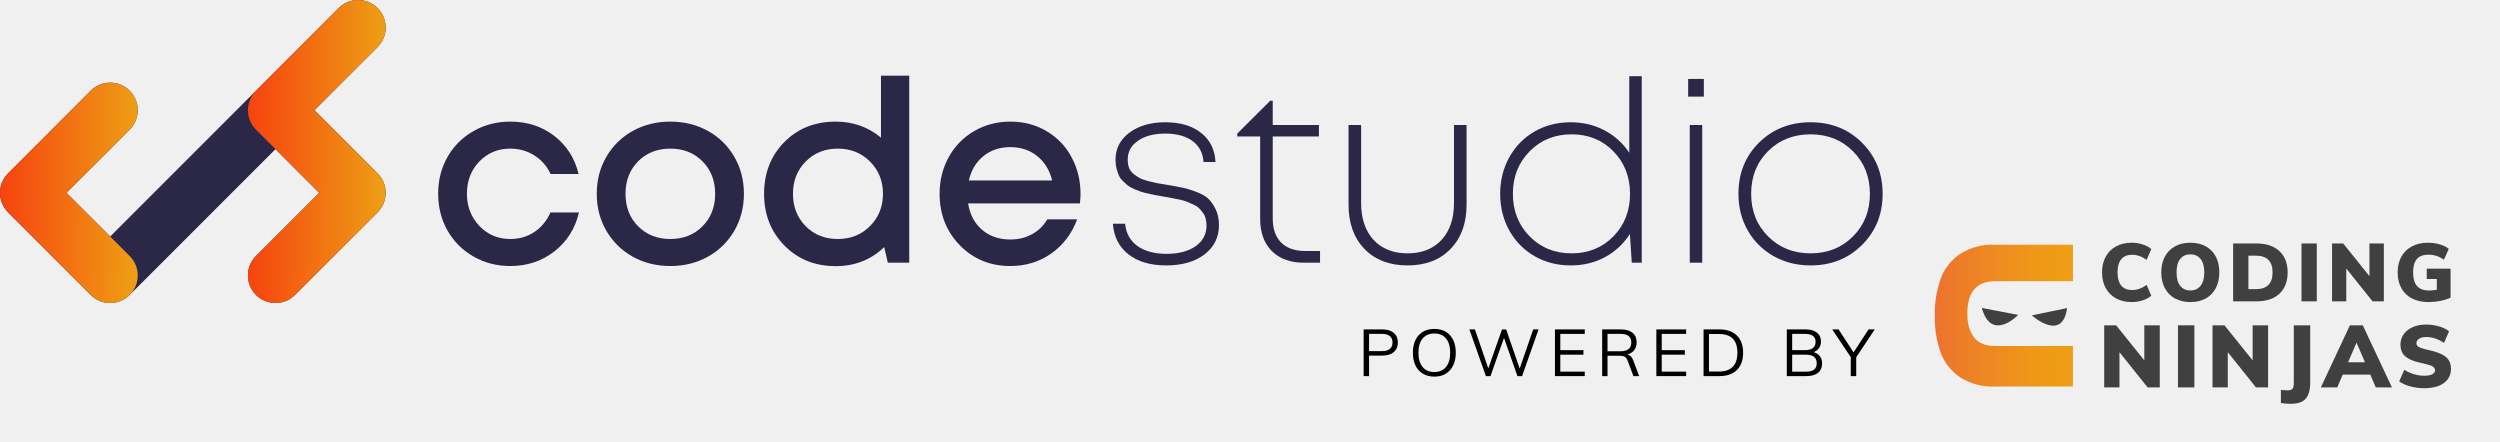
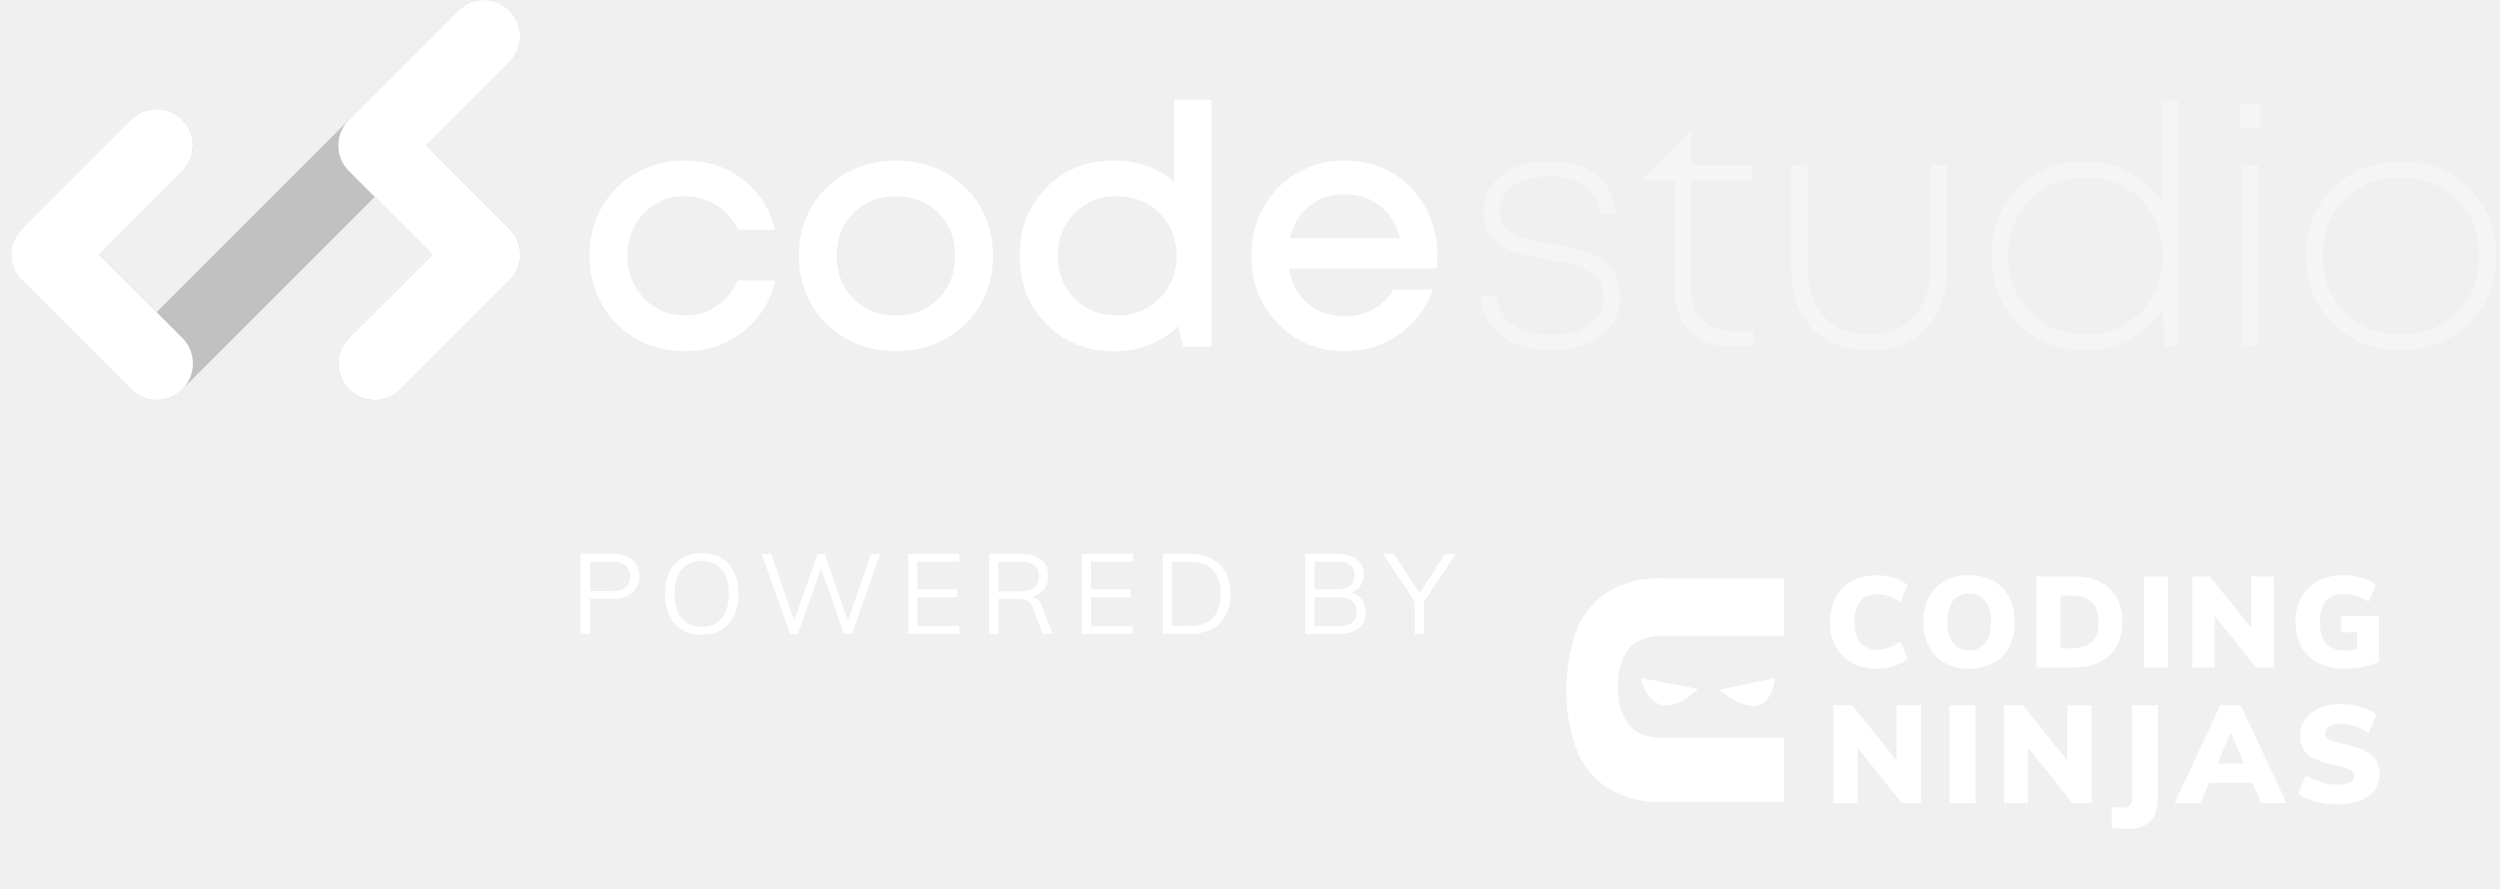
- <svg xmlns="http://www.w3.org/2000/svg" width="198" height="35" viewBox="0 0 198 35" fill="none">
-   <path fill-rule="evenodd" clip-rule="evenodd" d="M29.906 0.639C30.758 1.491 30.758 2.873 29.906 3.725L24.903 8.727L29.906 13.73C30.758 14.582 30.758 15.963 29.906 16.815L23.361 23.361C22.509 24.213 21.127 24.213 20.275 23.361C19.423 22.509 19.423 21.127 20.275 20.275L25.278 15.273L21.818 11.813L10.27 23.361C9.418 24.213 8.036 24.213 7.184 23.361L0.639 16.815C-0.213 15.963 -0.213 14.582 0.639 13.73L7.184 7.184C8.036 6.332 9.418 6.332 10.27 7.184C11.122 8.036 11.122 9.418 10.27 10.27L5.267 15.273L8.727 18.732L26.82 0.639C27.673 -0.213 29.054 -0.213 29.906 0.639Z" fill="#2A2747" />
-   <path fill-rule="evenodd" clip-rule="evenodd" d="M29.906 0.639C30.758 1.491 30.758 2.873 29.906 3.725L24.903 8.727L29.906 13.73C30.758 14.582 30.758 15.963 29.906 16.815L23.36 23.361C22.509 24.213 21.127 24.213 20.275 23.361C19.423 22.509 19.423 21.127 20.275 20.275L25.278 15.273L20.275 10.27C19.423 9.418 19.423 8.036 20.275 7.184L26.82 0.639C27.672 -0.213 29.054 -0.213 29.906 0.639Z" fill="url(#paint0_linear)" />
-   <path fill-rule="evenodd" clip-rule="evenodd" d="M10.27 7.185C11.122 8.037 11.122 9.418 10.27 10.27L5.267 15.273L10.27 20.275C11.122 21.128 11.122 22.509 10.27 23.361C9.418 24.213 8.036 24.213 7.184 23.361L0.639 16.816C-0.213 15.963 -0.213 14.582 0.639 13.73L7.184 7.185C8.036 6.333 9.418 6.333 10.27 7.185Z" fill="url(#paint1_linear)" />
-   <path d="M40.412 21.069C39.347 21.069 38.377 20.819 37.503 20.319C36.629 19.82 35.942 19.133 35.442 18.259C34.949 17.384 34.703 16.412 34.703 15.34C34.703 14.269 34.949 13.299 35.442 12.432C35.942 11.557 36.629 10.874 37.503 10.381C38.377 9.881 39.35 9.632 40.421 9.632C41.762 9.632 42.922 10.009 43.902 10.765C44.881 11.521 45.522 12.527 45.824 13.782H43.606C43.317 13.158 42.89 12.668 42.324 12.313C41.759 11.952 41.121 11.771 40.412 11.771C39.432 11.771 38.614 12.113 37.956 12.796C37.306 13.48 36.98 14.328 36.98 15.34C36.98 16.352 37.309 17.204 37.966 17.894C38.624 18.584 39.439 18.929 40.412 18.929C41.128 18.929 41.762 18.745 42.314 18.377C42.873 18.009 43.3 17.493 43.596 16.829H45.854C45.552 18.104 44.904 19.13 43.912 19.905C42.919 20.681 41.752 21.069 40.412 21.069Z" fill="#2A2747" />
-   <path d="M56.068 20.329C55.181 20.822 54.189 21.069 53.091 21.069C51.993 21.069 51.001 20.822 50.113 20.329C49.226 19.83 48.529 19.146 48.023 18.278C47.517 17.404 47.264 16.428 47.264 15.35C47.264 14.265 47.517 13.289 48.023 12.422C48.529 11.548 49.226 10.864 50.113 10.371C51.001 9.878 51.993 9.632 53.091 9.632C54.189 9.632 55.181 9.878 56.068 10.371C56.956 10.864 57.653 11.548 58.159 12.422C58.665 13.296 58.918 14.272 58.918 15.35C58.918 16.428 58.665 17.404 58.159 18.278C57.653 19.146 56.956 19.83 56.068 20.329ZM50.537 17.923C51.208 18.594 52.059 18.929 53.091 18.929C54.123 18.929 54.971 18.594 55.635 17.923C56.305 17.253 56.64 16.395 56.64 15.35C56.64 14.305 56.305 13.447 55.635 12.777C54.971 12.106 54.123 11.771 53.091 11.771C52.059 11.771 51.208 12.106 50.537 12.777C49.873 13.447 49.541 14.305 49.541 15.35C49.541 16.395 49.873 17.253 50.537 17.923Z" fill="#2A2747" />
-   <path d="M69.773 5.993H72.011V20.802H70.315L70.029 19.57C68.984 20.576 67.703 21.078 66.184 21.078C64.548 21.078 63.194 20.533 62.122 19.442C61.051 18.351 60.515 16.987 60.515 15.35C60.515 13.707 61.047 12.343 62.112 11.258C63.184 10.174 64.541 9.632 66.184 9.632C67.565 9.632 68.761 10.056 69.773 10.903V5.993ZM63.808 17.913C64.479 18.591 65.326 18.929 66.352 18.929C67.377 18.929 68.228 18.587 68.906 17.904C69.589 17.22 69.931 16.369 69.931 15.35C69.931 14.331 69.589 13.48 68.906 12.796C68.228 12.113 67.377 11.771 66.352 11.771C65.326 11.771 64.479 12.113 63.808 12.796C63.138 13.473 62.803 14.325 62.803 15.35C62.803 16.375 63.138 17.23 63.808 17.913Z" fill="#2A2747" />
-   <path d="M85.578 15.38C85.578 15.59 85.561 15.833 85.529 16.109H76.675C76.813 16.99 77.181 17.687 77.779 18.2C78.377 18.712 79.123 18.968 80.017 18.968C80.661 18.968 81.237 18.827 81.743 18.545C82.255 18.262 82.656 17.871 82.945 17.371H85.312C84.878 18.522 84.191 19.425 83.251 20.083C82.311 20.74 81.233 21.069 80.017 21.069C78.427 21.069 77.096 20.523 76.024 19.432C74.953 18.334 74.417 16.974 74.417 15.35C74.417 14.279 74.66 13.306 75.147 12.432C75.633 11.557 76.303 10.874 77.158 10.381C78.012 9.881 78.966 9.632 80.017 9.632C81.102 9.632 82.071 9.891 82.926 10.411C83.78 10.923 84.434 11.617 84.888 12.491C85.348 13.358 85.578 14.321 85.578 15.38ZM80.017 11.653C79.182 11.653 78.472 11.889 77.888 12.363C77.302 12.836 76.918 13.48 76.734 14.295H83.33C83.126 13.467 82.728 12.819 82.137 12.353C81.552 11.886 80.845 11.653 80.017 11.653Z" fill="#2A2747" />
-   <path d="M92.361 21.021C91.119 21.021 90.123 20.729 89.374 20.144C88.624 19.552 88.214 18.744 88.141 17.718H89.108C89.18 18.474 89.505 19.062 90.084 19.483C90.669 19.897 91.438 20.104 92.391 20.104C93.344 20.104 94.11 19.904 94.688 19.503C95.267 19.095 95.556 18.55 95.556 17.866C95.556 17.662 95.533 17.475 95.487 17.304C95.441 17.127 95.365 16.972 95.26 16.841C95.161 16.703 95.056 16.581 94.945 16.476C94.839 16.371 94.695 16.279 94.511 16.2C94.333 16.114 94.172 16.042 94.028 15.983C93.883 15.924 93.692 15.868 93.456 15.815C93.219 15.763 93.019 15.723 92.854 15.697C92.697 15.664 92.486 15.625 92.223 15.579C91.947 15.533 91.737 15.496 91.592 15.47C91.448 15.444 91.244 15.401 90.981 15.342C90.718 15.283 90.514 15.23 90.37 15.184C90.232 15.132 90.054 15.063 89.837 14.977C89.627 14.885 89.459 14.793 89.334 14.701C89.216 14.603 89.085 14.484 88.94 14.346C88.795 14.208 88.687 14.06 88.615 13.903C88.542 13.738 88.48 13.551 88.427 13.341C88.375 13.13 88.349 12.903 88.349 12.66C88.349 11.773 88.713 11.056 89.443 10.511C90.172 9.959 91.126 9.683 92.302 9.683C93.485 9.683 94.428 9.965 95.132 10.531C95.842 11.089 96.22 11.855 96.266 12.828H95.319C95.273 12.118 94.984 11.566 94.451 11.171C93.919 10.777 93.196 10.58 92.282 10.58C91.388 10.58 90.669 10.771 90.123 11.152C89.584 11.526 89.315 12.023 89.315 12.64C89.315 12.877 89.348 13.091 89.413 13.281C89.486 13.465 89.604 13.627 89.768 13.764C89.933 13.896 90.09 14.004 90.242 14.09C90.393 14.175 90.616 14.258 90.912 14.336C91.208 14.409 91.448 14.464 91.632 14.504C91.816 14.537 92.092 14.583 92.46 14.642C92.973 14.727 93.364 14.8 93.633 14.859C93.909 14.912 94.261 15.017 94.688 15.174C95.122 15.332 95.451 15.513 95.674 15.717C95.898 15.921 96.098 16.203 96.275 16.565C96.453 16.926 96.542 17.347 96.542 17.827C96.542 18.793 96.157 19.569 95.388 20.154C94.626 20.732 93.617 21.021 92.361 21.021Z" fill="#2A2747" />
-   <path d="M103.355 19.877H104.548V20.804H103.246C102.181 20.804 101.34 20.495 100.722 19.877C100.111 19.259 99.805 18.412 99.805 17.334V10.807H97.991V10.58L100.604 7.977H100.801V9.9H104.459V10.807H100.801V17.304C100.801 18.126 101.021 18.76 101.462 19.207C101.909 19.654 102.54 19.877 103.355 19.877Z" fill="#2A2747" />
-   <path d="M114.88 19.72C114.039 20.587 112.905 21.021 111.479 21.021C110.053 21.021 108.915 20.587 108.067 19.72C107.226 18.845 106.805 17.679 106.805 16.22V9.9H107.801V16.081C107.801 17.311 108.13 18.284 108.787 19C109.451 19.71 110.348 20.065 111.479 20.065C112.616 20.065 113.513 19.71 114.171 19C114.828 18.284 115.156 17.311 115.156 16.081V9.9H116.152V16.22C116.152 17.679 115.728 18.845 114.88 19.72Z" fill="#2A2747" />
-   <path d="M129.039 6.035H130.025V20.804H129.236L129.088 18.527C128.595 19.302 127.941 19.914 127.126 20.36C126.311 20.801 125.4 21.021 124.395 21.021C123.337 21.021 122.38 20.775 121.526 20.282C120.678 19.789 120.014 19.112 119.534 18.251C119.054 17.383 118.814 16.417 118.814 15.352C118.814 14.287 119.054 13.324 119.534 12.463C120.014 11.595 120.678 10.915 121.526 10.422C122.38 9.929 123.337 9.683 124.395 9.683C125.381 9.683 126.275 9.896 127.077 10.324C127.885 10.751 128.539 11.342 129.039 12.098V6.035ZM124.464 20.065C125.798 20.065 126.902 19.618 127.777 18.724C128.657 17.83 129.098 16.706 129.098 15.352C129.098 13.998 128.657 12.874 127.777 11.98C126.902 11.086 125.798 10.639 124.464 10.639C123.136 10.639 122.029 11.089 121.141 11.99C120.26 12.884 119.82 14.004 119.82 15.352C119.82 16.693 120.26 17.814 121.141 18.714C122.029 19.614 123.136 20.065 124.464 20.065Z" fill="#2A2747" />
-   <path d="M133.702 7.652V6.252H134.944V7.652H133.702ZM133.83 20.804V9.9H134.816V20.804H133.83Z" fill="#2A2747" />
-   <path d="M143.394 21.021C142.323 21.021 141.35 20.778 140.476 20.291C139.608 19.799 138.924 19.122 138.425 18.26C137.932 17.393 137.685 16.423 137.685 15.352C137.685 13.722 138.228 12.371 139.312 11.3C140.403 10.222 141.764 9.683 143.394 9.683C145.024 9.683 146.382 10.222 147.466 11.3C148.557 12.378 149.103 13.728 149.103 15.352C149.103 16.975 148.557 18.326 147.466 19.404C146.382 20.482 145.024 21.021 143.394 21.021ZM143.394 20.065C144.748 20.065 145.869 19.618 146.756 18.724C147.65 17.83 148.097 16.706 148.097 15.352C148.097 13.998 147.65 12.874 146.756 11.98C145.869 11.086 144.748 10.639 143.394 10.639C142.04 10.639 140.916 11.086 140.022 11.98C139.135 12.867 138.691 13.991 138.691 15.352C138.691 16.706 139.138 17.83 140.032 18.724C140.926 19.618 142.047 20.065 143.394 20.065Z" fill="#2A2747" />
-   <path d="M108 26.09H109.49C109.874 26.09 110.173 26.182 110.387 26.366C110.603 26.549 110.712 26.802 110.712 27.124C110.712 27.446 110.603 27.7 110.387 27.887C110.17 28.07 109.871 28.162 109.49 28.162H108.43V29.788H108V26.09ZM109.453 27.809C109.729 27.809 109.937 27.75 110.077 27.633C110.217 27.515 110.287 27.345 110.287 27.124C110.287 26.902 110.217 26.734 110.077 26.62C109.937 26.502 109.729 26.444 109.453 26.444H108.43V27.809H109.453Z" fill="black" />
-   <path d="M113.599 29.829C113.253 29.829 112.952 29.753 112.697 29.601C112.442 29.448 112.244 29.23 112.104 28.946C111.968 28.659 111.9 28.323 111.9 27.939C111.9 27.551 111.968 27.215 112.104 26.932C112.241 26.648 112.437 26.43 112.692 26.277C112.947 26.125 113.25 26.049 113.599 26.049C113.949 26.049 114.252 26.125 114.507 26.277C114.762 26.43 114.958 26.648 115.094 26.932C115.231 27.215 115.299 27.549 115.299 27.934C115.299 28.322 115.229 28.657 115.089 28.941C114.953 29.225 114.757 29.445 114.502 29.601C114.246 29.753 113.946 29.829 113.599 29.829ZM113.599 29.466C113.994 29.466 114.302 29.332 114.523 29.066C114.743 28.799 114.853 28.422 114.853 27.934C114.853 27.446 114.743 27.07 114.523 26.807C114.306 26.544 113.998 26.412 113.599 26.412C113.201 26.412 112.891 26.546 112.671 26.812C112.451 27.075 112.341 27.449 112.341 27.934C112.341 28.422 112.451 28.799 112.671 29.066C112.891 29.332 113.201 29.466 113.599 29.466Z" fill="black" />
-   <path d="M121.854 26.09L120.548 29.788H120.181L119.116 26.76L118.046 29.788H117.684L116.373 26.09H116.814L117.873 29.18L118.959 26.09L119.289 26.096L120.359 29.19L121.43 26.09H121.854Z" fill="black" />
-   <path d="M123.152 26.09H125.512V26.444H123.576V27.731H125.407V28.09H123.576V29.434H125.512V29.788H123.152V26.09Z" fill="black" />
-   <path d="M129.823 29.788H129.366L128.905 28.557C128.849 28.405 128.77 28.302 128.669 28.25C128.571 28.199 128.431 28.173 128.249 28.173H127.316V29.788H126.891V26.09H128.375C128.777 26.09 129.085 26.179 129.298 26.355C129.515 26.532 129.623 26.786 129.623 27.119C129.623 27.361 129.559 27.565 129.429 27.731C129.303 27.894 129.12 28.01 128.879 28.079C128.987 28.096 129.08 28.143 129.157 28.219C129.234 28.292 129.298 28.398 129.351 28.536L129.823 29.788ZM128.338 27.82C128.912 27.82 129.199 27.588 129.199 27.124C129.199 26.895 129.129 26.726 128.989 26.615C128.849 26.501 128.632 26.444 128.338 26.444H127.316V27.82H128.338Z" fill="black" />
-   <path d="M131.183 26.09H133.543V26.444H131.608V27.731H133.439V28.09H131.608V29.434H133.543V29.788H131.183V26.09Z" fill="black" />
-   <path d="M134.922 26.09H136.176C136.774 26.09 137.235 26.251 137.561 26.573C137.889 26.892 138.054 27.345 138.054 27.934C138.054 28.526 137.889 28.983 137.561 29.305C137.235 29.627 136.774 29.788 136.176 29.788H134.922V26.09ZM136.15 29.424C136.632 29.424 136.994 29.299 137.235 29.05C137.48 28.801 137.603 28.429 137.603 27.934C137.603 26.947 137.118 26.454 136.15 26.454H135.352V29.424H136.15Z" fill="black" />
-   <path d="M143.634 27.887C143.847 27.946 144.013 28.053 144.132 28.209C144.251 28.361 144.31 28.552 144.31 28.78C144.31 29.102 144.202 29.351 143.985 29.528C143.768 29.701 143.462 29.788 143.067 29.788H141.515V26.09H143.015C143.396 26.09 143.691 26.175 143.901 26.345C144.114 26.511 144.221 26.748 144.221 27.056C144.221 27.253 144.169 27.425 144.064 27.57C143.962 27.712 143.819 27.818 143.634 27.887ZM141.94 27.731H142.947C143.226 27.731 143.438 27.676 143.581 27.565C143.725 27.454 143.796 27.292 143.796 27.077C143.796 26.655 143.513 26.444 142.947 26.444H141.94V27.731ZM143.03 29.434C143.324 29.434 143.539 29.381 143.676 29.273C143.816 29.163 143.885 28.995 143.885 28.77C143.885 28.316 143.6 28.09 143.03 28.09H141.94V29.434H143.03Z" fill="black" />
-   <path d="M147.012 28.292V29.788H146.581V28.287L145.113 26.09H145.616L146.802 27.908L147.987 26.09H148.48L147.012 28.292Z" fill="black" />
-   <path d="M167.584 23.631C167.23 23.436 166.957 23.16 166.766 22.804C166.575 22.447 166.48 22.035 166.48 21.567C166.48 21.104 166.575 20.695 166.766 20.341C166.957 19.987 167.23 19.712 167.584 19.517C167.938 19.322 168.353 19.224 168.83 19.224C169.13 19.224 169.421 19.269 169.702 19.36C169.983 19.45 170.209 19.572 170.381 19.727L170.014 20.583C169.641 20.312 169.254 20.177 168.855 20.177C168.486 20.177 168.203 20.294 168.005 20.528C167.808 20.762 167.709 21.108 167.709 21.567C167.709 22.031 167.808 22.381 168.005 22.617C168.203 22.853 168.486 22.971 168.855 22.971C169.254 22.971 169.641 22.836 170.014 22.565L170.381 23.421C170.209 23.576 169.983 23.698 169.702 23.788C169.421 23.878 169.13 23.923 168.83 23.923C168.353 23.924 167.938 23.826 167.584 23.631Z" fill="#404041" />
-   <path d="M172.255 23.637C171.907 23.447 171.64 23.173 171.453 22.817C171.266 22.46 171.173 22.044 171.173 21.567C171.173 21.091 171.267 20.677 171.456 20.325C171.645 19.973 171.912 19.702 172.258 19.511C172.603 19.32 173.01 19.224 173.478 19.224C173.946 19.224 174.352 19.32 174.698 19.511C175.043 19.702 175.308 19.973 175.493 20.325C175.677 20.677 175.77 21.091 175.77 21.567C175.77 22.044 175.677 22.46 175.493 22.817C175.308 23.173 175.043 23.447 174.698 23.637C174.352 23.828 173.946 23.924 173.478 23.924C173.01 23.924 172.602 23.828 172.255 23.637ZM174.286 22.636C174.481 22.392 174.579 22.036 174.579 21.568C174.579 21.104 174.481 20.751 174.286 20.509C174.09 20.266 173.821 20.145 173.478 20.145C173.134 20.145 172.866 20.265 172.673 20.506C172.48 20.746 172.384 21.1 172.384 21.568C172.384 22.04 172.48 22.397 172.673 22.64C172.866 22.882 173.134 23.003 173.478 23.003C173.821 23.003 174.09 22.881 174.286 22.636Z" fill="#404041" />
-   <path d="M176.864 19.282H178.737C179.244 19.282 179.68 19.374 180.047 19.556C180.414 19.739 180.695 20.002 180.891 20.345C181.086 20.688 181.184 21.096 181.184 21.568C181.184 22.044 181.087 22.455 180.894 22.801C180.701 23.146 180.421 23.41 180.054 23.593C179.687 23.775 179.248 23.866 178.737 23.866H176.864V19.282ZM178.654 22.901C179.1 22.901 179.434 22.79 179.655 22.569C179.876 22.348 179.987 22.015 179.987 21.568C179.987 20.688 179.542 20.248 178.654 20.248H178.074V22.901H178.654Z" fill="#404041" />
-   <path d="M182.278 19.282H183.489V23.866H182.278V19.282Z" fill="#404041" />
-   <path d="M188.8 19.282V23.866H187.905L185.825 21.265V23.866H184.699V19.282H185.581L187.66 21.87V19.282H188.8Z" fill="#404041" />
-   <path d="M194.085 21.278V23.576C193.841 23.688 193.567 23.774 193.264 23.834C192.962 23.894 192.651 23.924 192.334 23.924C191.836 23.924 191.404 23.829 191.037 23.641C190.67 23.452 190.387 23.18 190.19 22.826C189.992 22.472 189.894 22.053 189.894 21.568C189.894 21.096 189.992 20.683 190.19 20.328C190.387 19.974 190.666 19.702 191.027 19.511C191.387 19.32 191.808 19.224 192.289 19.224C192.619 19.224 192.931 19.267 193.225 19.353C193.519 19.439 193.759 19.557 193.943 19.707L193.563 20.563C193.353 20.426 193.15 20.326 192.955 20.264C192.76 20.202 192.551 20.171 192.327 20.171C191.919 20.171 191.616 20.285 191.416 20.515C191.217 20.745 191.117 21.096 191.117 21.567C191.117 22.057 191.221 22.419 191.429 22.655C191.637 22.892 191.958 23.009 192.391 23.009C192.593 23.009 192.795 22.988 192.997 22.945V22.095H192.198V21.278H194.085V21.278Z" fill="#404041" />
-   <path d="M171.053 25.765V30.683H170.093L167.861 27.892V30.683H166.653V25.765H167.599L169.83 28.542V25.765H171.053Z" fill="#404041" />
-   <path d="M172.496 25.765H173.795V30.683H172.496V25.765Z" fill="#404041" />
-   <path d="M179.632 25.765V30.683H178.672L176.441 27.892V30.683H175.232V25.765H176.178L178.409 28.542V25.765H179.632Z" fill="#404041" />
-   <path d="M180.647 30.884C180.878 30.906 181.046 30.918 181.152 30.918C181.359 30.918 181.497 30.877 181.566 30.794C181.635 30.711 181.67 30.552 181.67 30.317V25.765H182.969V30.296C182.969 30.877 182.851 31.302 182.616 31.574C182.381 31.846 181.978 31.982 181.407 31.982C181.181 31.982 180.928 31.961 180.647 31.92V30.884Z" fill="#404041" />
-   <path d="M187.727 29.668H185.544L185.109 30.683H183.811L186.111 25.765H187.133L189.441 30.683H188.163L187.727 29.668ZM187.306 28.694L186.636 27.14L185.966 28.694H187.306Z" fill="#404041" />
-   <path d="M190.891 30.601C190.532 30.504 190.239 30.372 190.014 30.207L190.421 29.288C190.661 29.44 190.915 29.557 191.185 29.637C191.454 29.718 191.724 29.758 191.996 29.758C192.272 29.758 192.484 29.72 192.632 29.644C192.779 29.568 192.853 29.461 192.853 29.323C192.853 29.198 192.786 29.096 192.652 29.015C192.519 28.935 192.268 28.856 191.899 28.777C191.434 28.685 191.073 28.571 190.815 28.435C190.557 28.299 190.376 28.139 190.273 27.955C190.169 27.771 190.117 27.548 190.117 27.285C190.117 26.986 190.202 26.715 190.373 26.474C190.543 26.232 190.783 26.043 191.091 25.907C191.4 25.771 191.752 25.704 192.148 25.704C192.503 25.704 192.847 25.753 193.181 25.852C193.515 25.951 193.776 26.081 193.965 26.242L193.564 27.161C193.348 27.009 193.12 26.892 192.881 26.812C192.641 26.731 192.402 26.691 192.162 26.691C191.927 26.691 191.738 26.736 191.596 26.826C191.453 26.916 191.381 27.037 191.381 27.188C191.381 27.271 191.407 27.34 191.458 27.395C191.508 27.451 191.603 27.505 191.741 27.558C191.879 27.611 192.086 27.667 192.363 27.727C192.809 27.824 193.16 27.941 193.416 28.076C193.672 28.212 193.852 28.371 193.958 28.553C194.064 28.735 194.117 28.953 194.117 29.206C194.117 29.685 193.93 30.061 193.557 30.335C193.184 30.609 192.659 30.746 191.983 30.746C191.614 30.745 191.25 30.697 190.891 30.601Z" fill="#404041" />
-   <path d="M158.033 22.27H164.177V19.382H158.043C157.064 19.325 156.085 19.584 155.25 20.102C154.53 20.592 153.983 21.283 153.695 22.089C153.378 23.04 153.205 24.019 153.234 24.998C153.205 25.977 153.378 26.985 153.695 27.906C153.983 28.712 154.53 29.404 155.25 29.893C156.085 30.411 157.064 30.671 158.043 30.613H164.177V27.405H158.033C157.254 27.405 156.706 27.174 156.36 26.741C156.014 26.309 155.812 25.674 155.812 24.838C155.812 23.136 156.533 22.27 158.033 22.27Z" fill="url(#paint2_linear)" />
-   <path fill-rule="evenodd" clip-rule="evenodd" d="M156.96 24.39L159.84 24.94C159.84 24.94 157.728 27.136 156.96 24.39Z" fill="#404041" />
-   <path fill-rule="evenodd" clip-rule="evenodd" d="M163.713 24.399L160.921 24.979C160.921 24.979 163.339 27.151 163.713 24.399Z" fill="#404041" />
-   <defs>
-     <linearGradient id="paint0_linear" x1="19.636" y1="13.666" x2="30.547" y2="13.735" gradientUnits="userSpaceOnUse">
-       <stop stop-color="#F6430F" />
-       <stop offset="1" stop-color="#EE9F15" />
-     </linearGradient>
-     <linearGradient id="paint1_linear" x1="1.13764e-07" y1="16.485" x2="10.91" y2="16.58" gradientUnits="userSpaceOnUse">
-       <stop stop-color="#F6430F" />
-       <stop offset="1" stop-color="#EE9F15" />
-     </linearGradient>
-     <linearGradient id="paint2_linear" x1="153.231" y1="24.998" x2="164.177" y2="24.998" gradientUnits="userSpaceOnUse">
-       <stop stop-color="#ED722F" />
-       <stop offset="0.269" stop-color="#ED8225" />
-       <stop offset="0.71" stop-color="#EE9719" />
-       <stop offset="1" stop-color="#EE9F14" />
-     </linearGradient>
-   </defs>
+ <svg xmlns="http://www.w3.org/2000/svg" width="225" height="80" viewBox="0 0 225 80" fill="none">
+   <path d="M52.261 49.852H55.159C55.907 49.852 56.489 50.031 56.904 50.388C57.326 50.745 57.537 51.236 57.537 51.863C57.537 52.489 57.326 52.984 56.904 53.348C56.483 53.705 55.901 53.884 55.159 53.884H53.098V57.046H52.261V49.852ZM55.088 53.197C55.625 53.197 56.03 53.082 56.302 52.853C56.574 52.624 56.71 52.294 56.71 51.863C56.71 51.432 56.574 51.105 56.302 50.883C56.03 50.654 55.625 50.539 55.088 50.539H53.098V53.197H55.088Z" fill="white" />
+   <path d="M63.156 57.127C62.482 57.127 61.897 56.979 61.4 56.682C60.904 56.386 60.519 55.962 60.247 55.409C59.982 54.85 59.849 54.197 59.849 53.449C59.849 52.695 59.982 52.041 60.247 51.489C60.512 50.937 60.893 50.512 61.39 50.216C61.887 49.92 62.475 49.772 63.156 49.772C63.836 49.772 64.424 49.92 64.921 50.216C65.418 50.512 65.799 50.937 66.064 51.489C66.329 52.041 66.462 52.691 66.462 53.439C66.462 54.193 66.326 54.847 66.054 55.399C65.789 55.951 65.408 56.379 64.911 56.682C64.414 56.979 63.829 57.127 63.156 57.127ZM63.156 56.42C63.924 56.42 64.523 56.16 64.952 55.642C65.38 55.123 65.595 54.389 65.595 53.439C65.595 52.489 65.38 51.758 64.952 51.247C64.53 50.735 63.931 50.479 63.156 50.479C62.38 50.479 61.778 50.738 61.349 51.257C60.92 51.769 60.706 52.496 60.706 53.439C60.706 54.389 60.92 55.123 61.349 55.642C61.778 56.16 62.38 56.42 63.156 56.42Z" fill="white" />
+   <path d="M79.217 49.852L76.676 57.046H75.962L73.89 51.156L71.808 57.046H71.104L68.552 49.852H69.41L71.471 55.864L73.584 49.852L74.227 49.862L76.309 55.884L78.391 49.852H79.217Z" fill="white" />
+   <path d="M81.742 49.852H86.334V50.539H82.568V53.045H86.13V53.742H82.568V56.359H86.334V57.046H81.742V49.852Z" fill="white" />
+   <path d="M94.722 57.046H93.834L92.936 54.651C92.827 54.355 92.674 54.156 92.477 54.055C92.286 53.954 92.014 53.904 91.66 53.904H89.843V57.046H89.017V49.852H91.905C92.687 49.852 93.286 50.024 93.701 50.368C94.123 50.711 94.334 51.206 94.334 51.853C94.334 52.324 94.208 52.722 93.956 53.045C93.711 53.362 93.354 53.587 92.885 53.722C93.096 53.756 93.276 53.846 93.426 53.995C93.575 54.136 93.701 54.342 93.803 54.611L94.722 57.046ZM91.834 53.217C92.949 53.217 93.507 52.766 93.507 51.863C93.507 51.418 93.371 51.088 93.099 50.873C92.827 50.651 92.405 50.539 91.834 50.539H89.843V53.217H91.834Z" fill="white" />
+   <path d="M97.369 49.852H101.961V50.539H98.195V53.045H101.757V53.742H98.195V56.359H101.961V57.046H97.369V49.852Z" fill="white" />
+   <path d="M104.644 49.852H107.083C108.247 49.852 109.145 50.166 109.778 50.792C110.417 51.412 110.737 52.294 110.737 53.439C110.737 54.591 110.417 55.48 109.778 56.106C109.145 56.733 108.247 57.046 107.083 57.046H104.644V49.852ZM107.032 56.339C107.971 56.339 108.675 56.096 109.145 55.611C109.621 55.126 109.859 54.402 109.859 53.439C109.859 51.519 108.917 50.56 107.032 50.56H105.481V56.339H107.032Z" fill="white" />
+   <path d="M121.594 53.348C122.009 53.463 122.332 53.671 122.564 53.974C122.795 54.271 122.911 54.641 122.911 55.086C122.911 55.712 122.7 56.197 122.278 56.541C121.856 56.878 121.261 57.046 120.492 57.046H117.471V49.852H120.39C121.131 49.852 121.706 50.017 122.115 50.347C122.53 50.671 122.737 51.132 122.737 51.732C122.737 52.115 122.635 52.449 122.431 52.732C122.234 53.008 121.955 53.213 121.594 53.348ZM118.298 53.045H120.257C120.801 53.045 121.213 52.937 121.492 52.722C121.771 52.506 121.91 52.19 121.91 51.772C121.91 50.95 121.359 50.539 120.257 50.539H118.298V53.045ZM120.42 56.359C120.992 56.359 121.41 56.255 121.676 56.046C121.948 55.83 122.084 55.504 122.084 55.066C122.084 54.183 121.529 53.742 120.42 53.742H118.298V56.359H120.42Z" fill="white" />
+   <path d="M128.166 54.136V57.046H127.329V54.126L124.472 49.852H125.452L127.758 53.389L130.065 49.852H131.024L128.166 54.136Z" fill="white" />
+   <path fill-rule="evenodd" clip-rule="evenodd" d="M45.859 0.959C47.137 2.237 47.137 4.309 45.859 5.587L38.355 13.091L45.859 20.595C47.137 21.873 47.137 23.945 45.859 25.223L36.041 35.041C34.763 36.319 32.691 36.319 31.413 35.041C30.135 33.763 30.135 31.691 31.413 30.413L38.917 22.909L33.727 17.719L16.405 35.041C15.127 36.319 13.055 36.319 11.777 35.041L1.959 25.223C0.68 23.945 0.68 21.873 1.959 20.595L11.777 10.777C13.055 9.499 15.127 9.499 16.405 10.777C17.683 12.055 17.683 14.127 16.405 15.405L8.901 22.909L14.091 28.099L41.231 0.959C42.509 -0.32 44.581 -0.32 45.859 0.959Z" fill="#C1C1C1" />
+   <path fill-rule="evenodd" clip-rule="evenodd" d="M45.859 0.959C47.137 2.237 47.137 4.309 45.859 5.587L38.355 13.091L45.859 20.595C47.137 21.873 47.137 23.945 45.859 25.223L36.041 35.041C34.763 36.319 32.691 36.319 31.412 35.041C30.134 33.763 30.134 31.691 31.412 30.413L38.916 22.909L31.412 15.405C30.134 14.127 30.134 12.055 31.412 10.777L41.23 0.959C42.508 -0.32 44.581 -0.32 45.859 0.959Z" fill="white" />
+   <path fill-rule="evenodd" clip-rule="evenodd" d="M16.405 10.777C17.683 12.055 17.683 14.127 16.405 15.405L8.901 22.909L16.405 30.413C17.683 31.691 17.683 33.763 16.405 35.041C15.127 36.319 13.055 36.319 11.777 35.041L1.959 25.223C0.68 23.945 0.68 21.873 1.959 20.595L11.777 10.777C13.055 9.499 15.127 9.499 16.405 10.777Z" fill="white" />
+   <path d="M61.617 31.603C60.02 31.603 58.566 31.228 57.255 30.479C55.943 29.73 54.913 28.699 54.164 27.388C53.424 26.077 53.054 24.617 53.054 23.01C53.054 21.403 53.424 19.949 54.164 18.648C54.913 17.336 55.943 16.311 57.255 15.571C58.566 14.822 60.025 14.447 61.632 14.447C63.644 14.447 65.384 15.014 66.853 16.148C68.322 17.282 69.283 18.791 69.737 20.674H66.409C65.975 19.737 65.334 19.003 64.487 18.47C63.639 17.928 62.682 17.657 61.617 17.657C60.148 17.657 58.921 18.169 57.935 19.195C56.959 20.22 56.471 21.492 56.471 23.01C56.471 24.529 56.964 25.805 57.95 26.841C58.936 27.876 60.158 28.394 61.617 28.394C62.692 28.394 63.644 28.118 64.472 27.566C65.31 27.013 65.951 26.239 66.394 25.244H69.781C69.328 27.156 68.356 28.694 66.868 29.858C65.379 31.021 63.629 31.603 61.617 31.603Z" fill="white" />
+   <path d="M85.103 30.494C83.772 31.233 82.283 31.603 80.636 31.603C78.99 31.603 77.501 31.233 76.17 30.494C74.839 29.744 73.794 28.719 73.035 27.418C72.275 26.106 71.896 24.642 71.896 23.025C71.896 21.398 72.275 19.934 73.035 18.633C73.794 17.321 74.839 16.296 76.17 15.557C77.501 14.817 78.99 14.447 80.636 14.447C82.283 14.447 83.772 14.817 85.103 15.557C86.434 16.296 87.479 17.321 88.238 18.633C88.997 19.944 89.377 21.408 89.377 23.025C89.377 24.642 88.997 26.106 88.238 27.418C87.479 28.719 86.434 29.744 85.103 30.494ZM76.806 26.885C77.812 27.891 79.088 28.394 80.636 28.394C82.184 28.394 83.456 27.891 84.452 26.885C85.458 25.88 85.96 24.593 85.96 23.025C85.96 21.457 85.458 20.171 84.452 19.165C83.456 18.16 82.184 17.657 80.636 17.657C79.088 17.657 77.812 18.16 76.806 19.165C75.81 20.171 75.312 21.457 75.312 23.025C75.312 24.593 75.81 25.88 76.806 26.885Z" fill="white" />
+   <path d="M105.66 8.99H109.017V31.204H106.473L106.044 29.355C104.477 30.863 102.554 31.618 100.277 31.618C97.822 31.618 95.79 30.799 94.183 29.163C92.576 27.526 91.773 25.48 91.773 23.025C91.773 20.56 92.571 18.514 94.168 16.888C95.776 15.261 97.812 14.447 100.277 14.447C102.347 14.447 104.141 15.083 105.66 16.355V8.99ZM96.712 26.87C97.718 27.886 98.99 28.394 100.528 28.394C102.066 28.394 103.343 27.881 104.358 26.856C105.384 25.83 105.896 24.553 105.896 23.025C105.896 21.497 105.384 20.22 104.358 19.195C103.343 18.169 102.066 17.657 100.528 17.657C98.99 17.657 97.718 18.169 96.712 19.195C95.707 20.21 95.204 21.487 95.204 23.025C95.204 24.563 95.707 25.845 96.712 26.87Z" fill="white" />
+   <path d="M129.367 23.07C129.367 23.385 129.342 23.75 129.293 24.164H116.012C116.219 25.485 116.771 26.53 117.669 27.299C118.566 28.068 119.685 28.453 121.026 28.453C121.992 28.453 122.855 28.241 123.614 27.817C124.383 27.393 124.984 26.806 125.418 26.057H128.968C128.317 27.782 127.287 29.138 125.877 30.124C124.467 31.11 122.85 31.603 121.026 31.603C118.64 31.603 116.643 30.785 115.036 29.148C113.429 27.501 112.626 25.46 112.626 23.025C112.626 21.418 112.99 19.959 113.72 18.648C114.45 17.336 115.455 16.311 116.737 15.571C118.019 14.822 119.448 14.447 121.026 14.447C122.653 14.447 124.107 14.837 125.389 15.616C126.67 16.385 127.651 17.425 128.332 18.736C129.022 20.038 129.367 21.482 129.367 23.07ZM121.026 17.479C119.774 17.479 118.709 17.834 117.831 18.544C116.954 19.254 116.377 20.22 116.101 21.443H125.995C125.689 20.2 125.093 19.229 124.206 18.529C123.328 17.829 122.268 17.479 121.026 17.479Z" fill="white" />
+   <path d="M139.541 31.532C137.678 31.532 136.184 31.093 135.06 30.215C133.936 29.328 133.32 28.116 133.211 26.577H134.661C134.769 27.711 135.257 28.594 136.125 29.225C137.002 29.846 138.156 30.156 139.586 30.156C141.015 30.156 142.164 29.856 143.031 29.254C143.899 28.643 144.333 27.825 144.333 26.799C144.333 26.494 144.298 26.213 144.229 25.956C144.16 25.69 144.047 25.458 143.889 25.261C143.741 25.054 143.584 24.872 143.416 24.714C143.258 24.556 143.041 24.418 142.765 24.3C142.499 24.172 142.258 24.063 142.041 23.974C141.824 23.886 141.538 23.802 141.183 23.723C140.828 23.644 140.527 23.585 140.281 23.546C140.044 23.496 139.729 23.437 139.334 23.368C138.92 23.299 138.605 23.245 138.388 23.205C138.171 23.166 137.865 23.102 137.471 23.013C137.076 22.924 136.771 22.846 136.554 22.776C136.347 22.698 136.081 22.594 135.755 22.466C135.44 22.328 135.188 22.19 135.001 22.052C134.823 21.904 134.626 21.727 134.409 21.52C134.192 21.312 134.03 21.091 133.921 20.854C133.813 20.608 133.719 20.326 133.64 20.011C133.561 19.695 133.522 19.355 133.522 18.991C133.522 17.66 134.069 16.585 135.164 15.766C136.258 14.938 137.688 14.524 139.452 14.524C141.227 14.524 142.642 14.948 143.697 15.796C144.762 16.634 145.329 17.783 145.398 19.242H143.978C143.909 18.177 143.475 17.349 142.677 16.757C141.878 16.166 140.793 15.87 139.423 15.87C138.082 15.87 137.002 16.156 136.184 16.728C135.376 17.29 134.971 18.034 134.971 18.961C134.971 19.316 135.021 19.636 135.119 19.922C135.228 20.198 135.405 20.44 135.652 20.647C135.898 20.844 136.135 21.007 136.362 21.135C136.588 21.263 136.924 21.386 137.367 21.505C137.811 21.613 138.171 21.697 138.447 21.756C138.723 21.805 139.137 21.874 139.689 21.963C140.458 22.091 141.045 22.2 141.449 22.288C141.863 22.367 142.391 22.525 143.031 22.762C143.682 22.998 144.175 23.27 144.51 23.575C144.846 23.881 145.146 24.305 145.413 24.847C145.679 25.389 145.812 26.02 145.812 26.74C145.812 28.189 145.235 29.353 144.082 30.23C142.938 31.098 141.424 31.532 139.541 31.532Z" fill="#F5F5F5" />
+   <path d="M156.031 29.816H157.821V31.206H155.869C154.271 31.206 153.009 30.743 152.083 29.816C151.166 28.889 150.707 27.618 150.707 26.001V16.21H147.986V15.87L151.905 11.966H152.201V14.85H157.688V16.21H152.201V25.956C152.201 27.189 152.531 28.14 153.192 28.811C153.862 29.481 154.809 29.816 156.031 29.816Z" fill="#F5F5F5" />
+   <path d="M173.32 29.58C172.058 30.881 170.357 31.532 168.218 31.532C166.078 31.532 164.372 30.881 163.101 29.58C161.838 28.268 161.207 26.518 161.207 24.329V14.85H162.701V24.122C162.701 25.966 163.194 27.425 164.18 28.5C165.176 29.565 166.522 30.097 168.218 30.097C169.923 30.097 171.269 29.565 172.255 28.5C173.241 27.425 173.734 25.966 173.734 24.122V14.85H175.228V24.329C175.228 26.518 174.592 28.268 173.32 29.58Z" fill="#F5F5F5" />
+   <path d="M194.557 9.052H196.036V31.206H194.853L194.631 27.79C193.892 28.953 192.911 29.87 191.688 30.541C190.466 31.201 189.1 31.532 187.592 31.532C186.004 31.532 184.57 31.162 183.288 30.423C182.016 29.683 181.02 28.668 180.3 27.376C179.581 26.075 179.221 24.625 179.221 23.028C179.221 21.431 179.581 19.986 180.3 18.695C181.02 17.393 182.016 16.373 183.288 15.633C184.57 14.894 186.004 14.524 187.592 14.524C189.07 14.524 190.411 14.845 191.614 15.485C192.827 16.126 193.808 17.014 194.557 18.148V9.052ZM187.695 30.097C189.697 30.097 191.353 29.427 192.664 28.086C193.985 26.745 194.646 25.059 194.646 23.028C194.646 20.997 193.985 19.311 192.664 17.97C191.353 16.629 189.697 15.959 187.695 15.959C185.703 15.959 184.042 16.634 182.711 17.985C181.39 19.326 180.729 21.007 180.729 23.028C180.729 25.039 181.39 26.72 182.711 28.071C184.042 29.422 185.703 30.097 187.695 30.097Z" fill="#F5F5F5" />
+   <path d="M201.553 11.478V9.377H203.416V11.478H201.553ZM201.745 31.206V14.85H203.224V31.206H201.745Z" fill="#F5F5F5" />
+   <path d="M216.09 31.532C214.483 31.532 213.024 31.167 211.713 30.437C210.411 29.698 209.386 28.682 208.637 27.391C207.897 26.089 207.527 24.635 207.527 23.028C207.527 20.583 208.341 18.557 209.968 16.95C211.604 15.333 213.645 14.524 216.09 14.524C218.536 14.524 220.572 15.333 222.198 16.95C223.835 18.567 224.653 20.593 224.653 23.028C224.653 25.463 223.835 27.489 222.198 29.106C220.572 30.723 218.536 31.532 216.09 31.532ZM216.09 30.097C218.121 30.097 219.803 29.427 221.134 28.086C222.474 26.745 223.145 25.059 223.145 23.028C223.145 20.997 222.474 19.311 221.134 17.97C219.803 16.629 218.121 15.959 216.09 15.959C214.059 15.959 212.373 16.629 211.032 17.97C209.701 19.301 209.036 20.987 209.036 23.028C209.036 25.059 209.706 26.745 211.047 28.086C212.388 29.427 214.069 30.097 216.09 30.097Z" fill="#F5F5F5" />
+   <path d="M166.675 59.655C166.042 59.306 165.553 58.812 165.212 58.175C164.87 57.538 164.699 56.8 164.699 55.963C164.699 55.134 164.87 54.402 165.212 53.769C165.553 53.135 166.041 52.644 166.675 52.294C167.309 51.944 168.052 51.77 168.904 51.77C169.442 51.77 169.962 51.851 170.465 52.012C170.968 52.173 171.373 52.392 171.68 52.669L171.024 54.2C170.355 53.717 169.664 53.474 168.95 53.474C168.289 53.474 167.782 53.684 167.429 54.102C167.076 54.521 166.899 55.141 166.899 55.963C166.899 56.792 167.076 57.418 167.429 57.841C167.782 58.263 168.289 58.474 168.95 58.474C169.664 58.474 170.355 58.232 171.024 57.748L171.68 59.28C171.373 59.556 170.968 59.776 170.465 59.937C169.962 60.098 169.442 60.179 168.904 60.179C168.052 60.18 167.309 60.005 166.675 59.655Z" fill="white" />
+   <path d="M175.033 59.667C174.411 59.325 173.933 58.836 173.599 58.198C173.264 57.561 173.097 56.816 173.097 55.963C173.097 55.11 173.266 54.369 173.604 53.74C173.942 53.11 174.421 52.624 175.039 52.282C175.657 51.941 176.384 51.77 177.222 51.77C178.059 51.77 178.787 51.941 179.405 52.282C180.023 52.624 180.497 53.11 180.828 53.74C181.158 54.37 181.323 55.11 181.323 55.963C181.323 56.816 181.158 57.561 180.828 58.198C180.497 58.836 180.023 59.325 179.405 59.667C178.787 60.009 178.059 60.18 177.222 60.18C176.385 60.18 175.655 60.009 175.033 59.667ZM178.668 57.876C179.018 57.438 179.192 56.801 179.192 55.964C179.192 55.134 179.017 54.502 178.668 54.068C178.318 53.635 177.836 53.417 177.222 53.417C176.608 53.417 176.128 53.632 175.782 54.062C175.437 54.493 175.264 55.126 175.264 55.964C175.264 56.809 175.437 57.448 175.782 57.881C176.128 58.316 176.608 58.532 177.222 58.532C177.836 58.532 178.318 58.313 178.668 57.876Z" fill="white" />
+   <path d="M183.281 51.874H186.634C187.54 51.874 188.321 52.038 188.978 52.364C189.635 52.69 190.138 53.161 190.487 53.775C190.837 54.39 191.011 55.119 191.011 55.964C191.011 56.816 190.839 57.552 190.493 58.17C190.147 58.788 189.646 59.26 188.989 59.587C188.333 59.913 187.547 60.077 186.633 60.077H183.281V51.874ZM186.485 58.349C187.283 58.349 187.88 58.151 188.276 57.756C188.672 57.36 188.869 56.763 188.869 55.964C188.869 54.39 188.074 53.602 186.485 53.602H185.448V58.349H186.485Z" fill="white" />
+   <path d="M192.971 51.874H195.137V60.077H192.971V51.874Z" fill="white" />
+   <path d="M204.641 51.874V60.077H203.04L199.318 55.422V60.077H197.302V51.874H198.881L202.602 56.505V51.874H204.641Z" fill="white" />
+   <path d="M214.098 55.445V59.558C213.66 59.757 213.17 59.911 212.629 60.019C212.087 60.126 211.532 60.18 210.964 60.18C210.073 60.18 209.299 60.011 208.643 59.673C207.986 59.335 207.481 58.849 207.128 58.216C206.774 57.582 206.597 56.831 206.597 55.964C206.597 55.119 206.774 54.379 207.128 53.746C207.481 53.112 207.98 52.625 208.625 52.282C209.27 51.941 210.022 51.77 210.883 51.77C211.474 51.77 212.033 51.847 212.559 52C213.085 52.154 213.513 52.365 213.844 52.634L213.164 54.166C212.788 53.92 212.425 53.742 212.075 53.63C211.726 53.519 211.352 53.463 210.952 53.463C210.222 53.463 209.679 53.669 209.322 54.08C208.965 54.49 208.786 55.118 208.786 55.963C208.786 56.839 208.972 57.487 209.345 57.91C209.717 58.332 210.291 58.543 211.067 58.543C211.428 58.543 211.789 58.505 212.15 58.428V56.907H210.721V55.444H214.098V55.445Z" fill="white" />
+   <path d="M172.883 63.475V72.276H171.165L167.172 67.282V72.276H165.009V63.475H166.702L170.695 68.444V63.475H172.883Z" fill="white" />
+   <path d="M175.466 63.474H177.79V72.275H175.466V63.474Z" fill="white" />
+   <path d="M188.236 63.474V72.275H186.518L182.525 67.281V72.275H180.362V63.474H182.055L186.048 68.443V63.474H188.236Z" fill="white" />
+   <path d="M190.053 72.634C190.465 72.675 190.766 72.696 190.955 72.696C191.326 72.696 191.574 72.621 191.697 72.473C191.821 72.325 191.883 72.041 191.883 71.62V63.474H194.207V71.583C194.207 72.621 193.997 73.384 193.576 73.87C193.156 74.356 192.435 74.6 191.413 74.6C191.009 74.6 190.556 74.563 190.053 74.488V72.634Z" fill="white" />
+   <path d="M202.722 70.459H198.816L198.037 72.276H195.713L199.829 63.475H201.659L205.788 72.276H203.501L202.722 70.459ZM201.968 68.716L200.769 65.935L199.571 68.716H201.968Z" fill="white" />
+   <path d="M208.383 72.127C207.741 71.954 207.217 71.719 206.813 71.423L207.543 69.779C207.971 70.051 208.427 70.259 208.909 70.403C209.39 70.548 209.875 70.62 210.361 70.62C210.855 70.62 211.235 70.552 211.499 70.416C211.762 70.28 211.894 70.088 211.894 69.841C211.894 69.618 211.774 69.435 211.535 69.291C211.296 69.147 210.848 69.005 210.188 68.865C209.355 68.7 208.709 68.496 208.247 68.253C207.786 68.01 207.462 67.723 207.277 67.394C207.091 67.064 206.999 66.665 206.999 66.195C206.999 65.659 207.151 65.175 207.456 64.743C207.761 64.31 208.189 63.972 208.742 63.729C209.293 63.486 209.924 63.364 210.633 63.364C211.268 63.364 211.883 63.453 212.481 63.63C213.078 63.807 213.546 64.04 213.884 64.328L213.167 65.972C212.78 65.7 212.372 65.492 211.944 65.348C211.515 65.204 211.086 65.132 210.658 65.132C210.238 65.132 209.9 65.212 209.644 65.373C209.389 65.533 209.261 65.75 209.261 66.022C209.261 66.17 209.306 66.293 209.397 66.392C209.488 66.491 209.657 66.588 209.904 66.683C210.152 66.778 210.522 66.879 211.017 66.986C211.816 67.159 212.444 67.367 212.902 67.61C213.359 67.853 213.682 68.138 213.872 68.463C214.061 68.789 214.156 69.179 214.156 69.632C214.156 70.489 213.822 71.162 213.155 71.653C212.487 72.143 211.548 72.388 210.337 72.388C209.678 72.387 209.027 72.3 208.383 72.127Z" fill="white" />
+   <path d="M149.585 57.221H160.579V52.053H149.603C147.85 51.95 146.099 52.414 144.604 53.342C143.316 54.217 142.337 55.454 141.822 56.897C141.255 58.598 140.946 60.35 140.997 62.102C140.945 63.854 141.255 65.657 141.822 67.306C142.337 68.749 143.316 69.986 144.604 70.862C146.099 71.789 147.851 72.253 149.603 72.15H160.579V66.409H149.585C148.192 66.409 147.211 65.996 146.591 65.222C145.972 64.447 145.611 63.312 145.611 61.815C145.611 58.77 146.901 57.221 149.585 57.221Z" fill="white" />
+   <path fill-rule="evenodd" clip-rule="evenodd" d="M147.664 61.014L152.818 61.998C152.818 61.998 149.038 65.927 147.664 61.014Z" fill="white" />
+   <path fill-rule="evenodd" clip-rule="evenodd" d="M159.748 61.031L154.752 62.067C154.752 62.068 159.079 65.955 159.748 61.031Z" fill="white" />
</svg>
